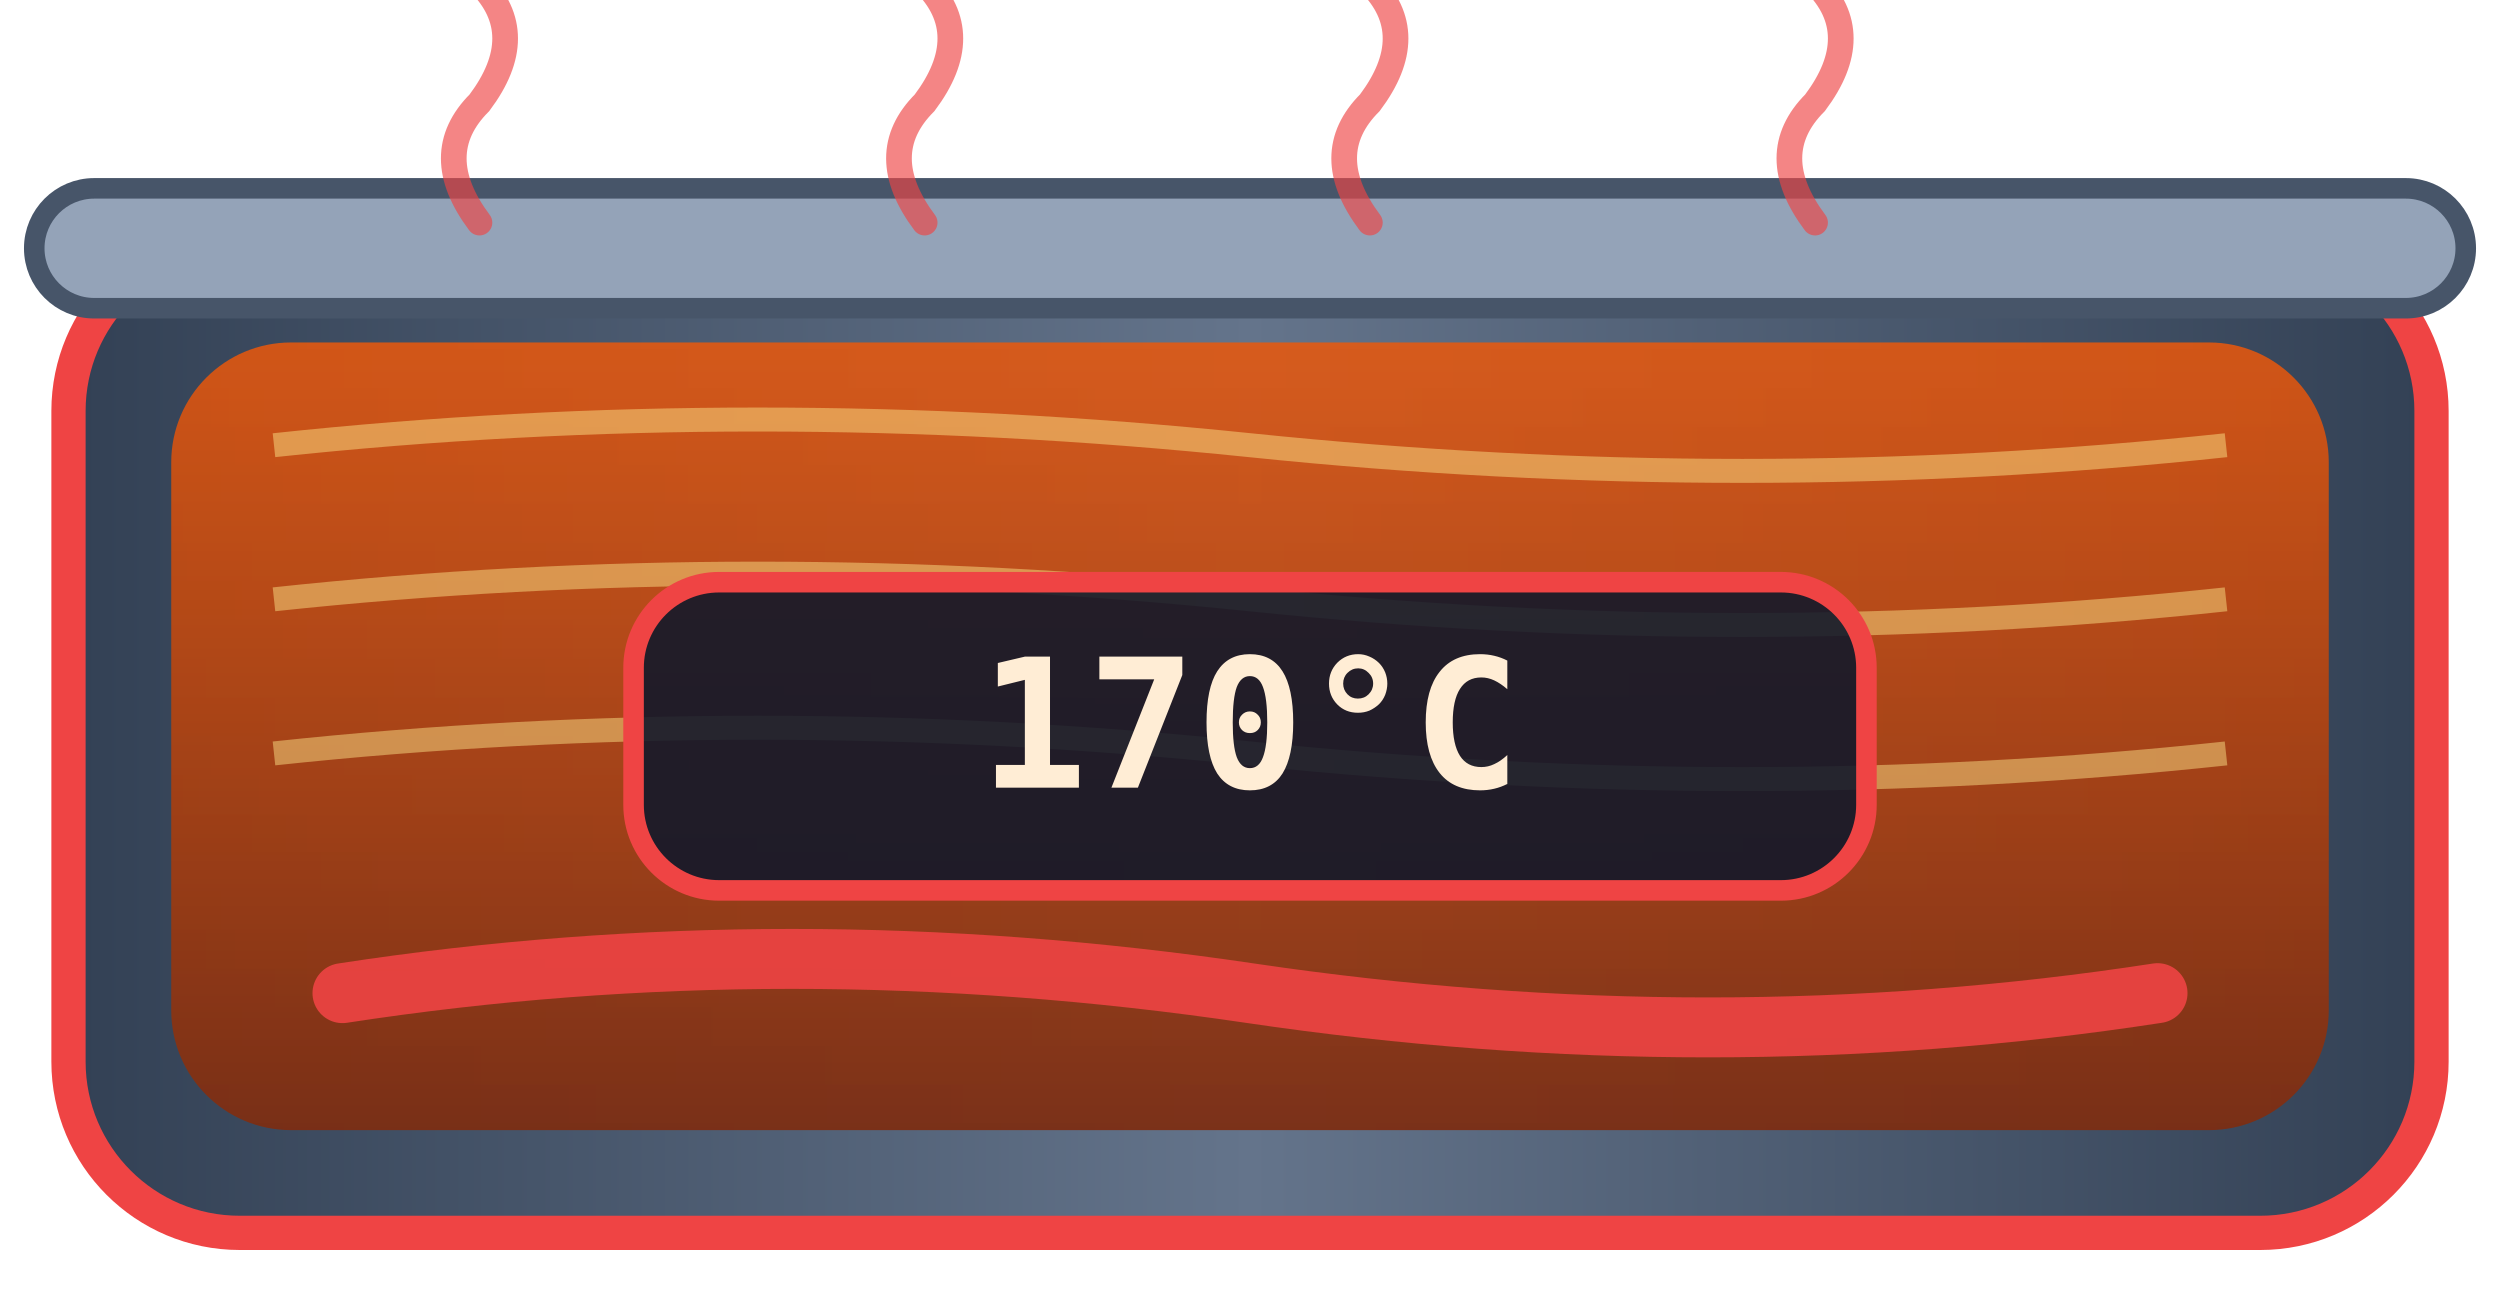
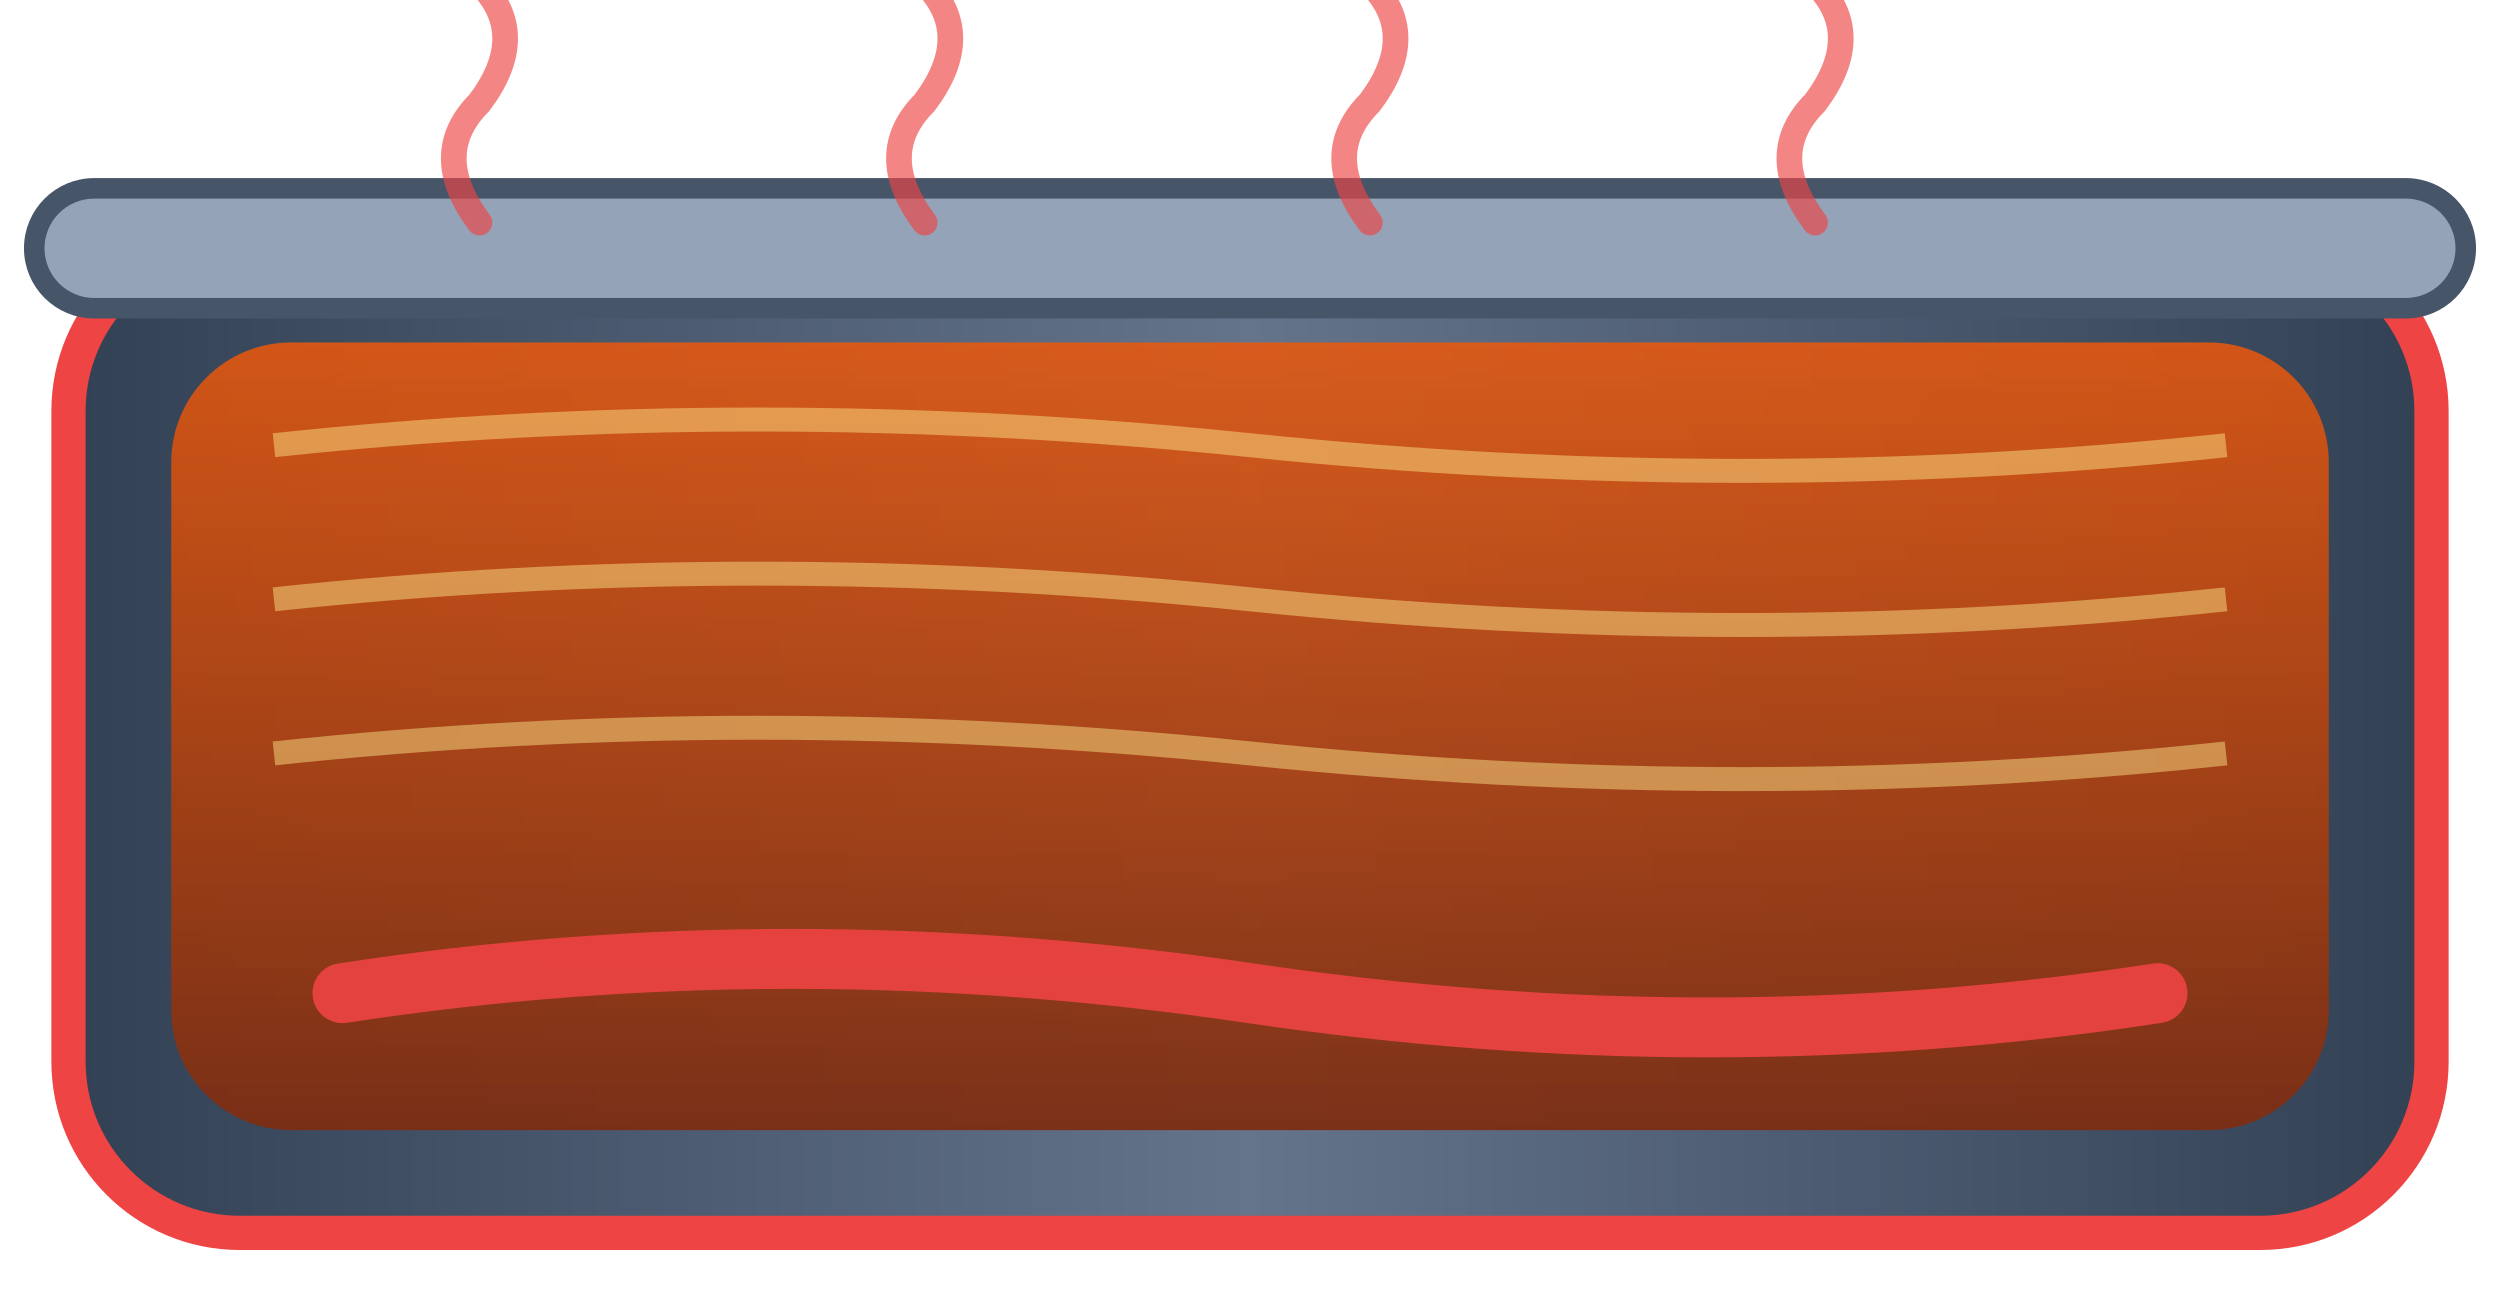
<svg xmlns="http://www.w3.org/2000/svg" viewBox="0 0 146 76">
  <defs>
    <linearGradient id="liq" x1="0" y1="0" x2="0" y2="1">
      <stop offset="0%" stop-color="#ea580c" stop-opacity="0.86" />
      <stop offset="100%" stop-color="#7c2d12" stop-opacity="0.94" />
    </linearGradient>
    <linearGradient id="tub" x1="0" y1="0" x2="1" y2="0">
      <stop offset="0%" stop-color="#334155" />
      <stop offset="50%" stop-color="#64748b" />
      <stop offset="100%" stop-color="#334155" />
    </linearGradient>
  </defs>
  <rect x="4" y="14" width="138" height="58" rx="10" fill="url(#tub)" stroke="#ef4444" stroke-width="2" />
  <rect x="10" y="20" width="126" height="46" rx="7" fill="url(#liq)" />
  <rect x="2" y="11" width="142" height="7" rx="3.5" fill="#94a3b8" stroke="#475569" stroke-width="1.2" />
  <path d="M20 58 Q46 54 73 58 T126 58" fill="none" stroke="#ef4444" stroke-width="3.5" stroke-opacity="0.89" stroke-linecap="round" />
  <path d="M16 26 Q44 23 73 26 T130 26" fill="none" stroke="#fde68a" stroke-opacity="0.48" stroke-width="1.4" />
  <path d="M16 35 Q44 32 73 35 T130 35" fill="none" stroke="#fde68a" stroke-opacity="0.48" stroke-width="1.4" />
  <path d="M16 44 Q44 41 73 44 T130 44" fill="none" stroke="#fde68a" stroke-opacity="0.48" stroke-width="1.4" />
  <path d="M28 13 q-3 -4 0 -7 q3 -4 0 -7" fill="none" stroke="#ef4444" stroke-opacity="0.65" stroke-width="1.5" stroke-linecap="round" />
  <path d="M54 13 q-3 -4 0 -7 q3 -4 0 -7" fill="none" stroke="#ef4444" stroke-opacity="0.65" stroke-width="1.5" stroke-linecap="round" />
  <path d="M80 13 q-3 -4 0 -7 q3 -4 0 -7" fill="none" stroke="#ef4444" stroke-opacity="0.65" stroke-width="1.5" stroke-linecap="round" />
  <path d="M106 13 q-3 -4 0 -7 q3 -4 0 -7" fill="none" stroke="#ef4444" stroke-opacity="0.65" stroke-width="1.5" stroke-linecap="round" />
-   <rect x="37" y="34" width="72" height="18" rx="5" fill="#0f172a" fill-opacity="0.88" stroke="#ef4444" stroke-width="1.2" />
-   <text x="73" y="46" text-anchor="middle" font-family="ui-monospace,monospace" font-size="10.5" font-weight="bold" fill="#ffedd5">170°C</text>
</svg>
